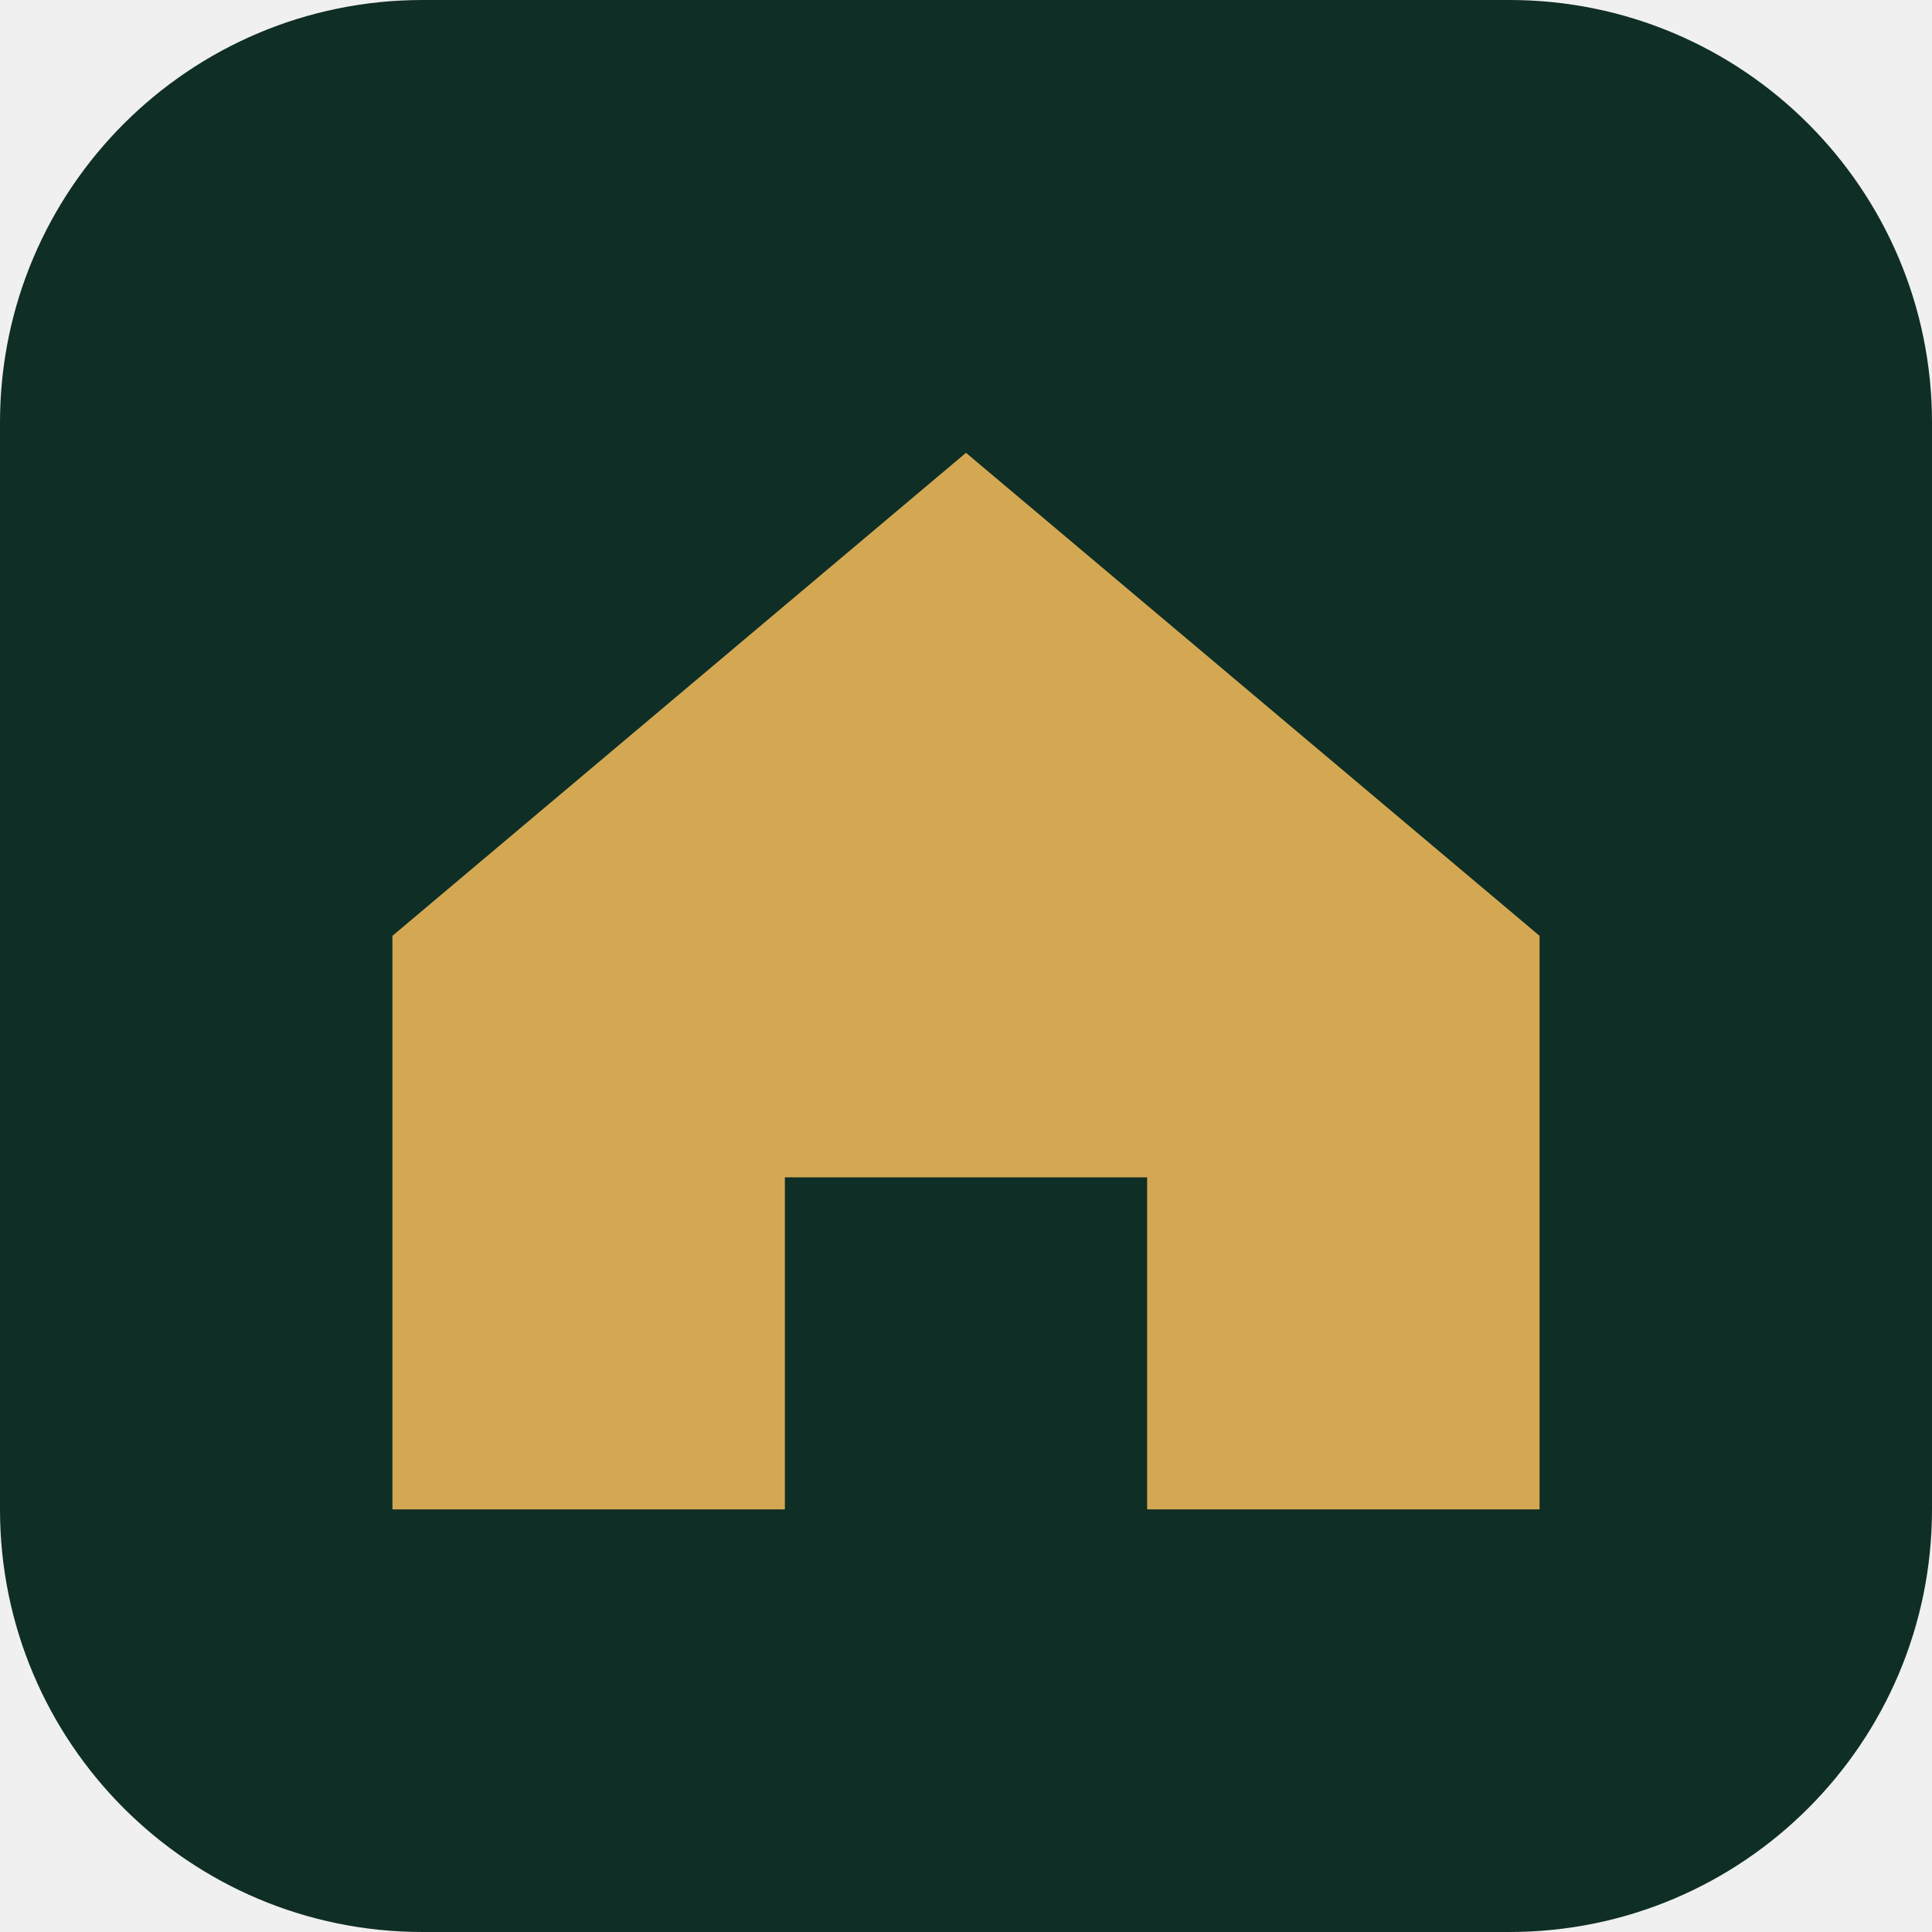
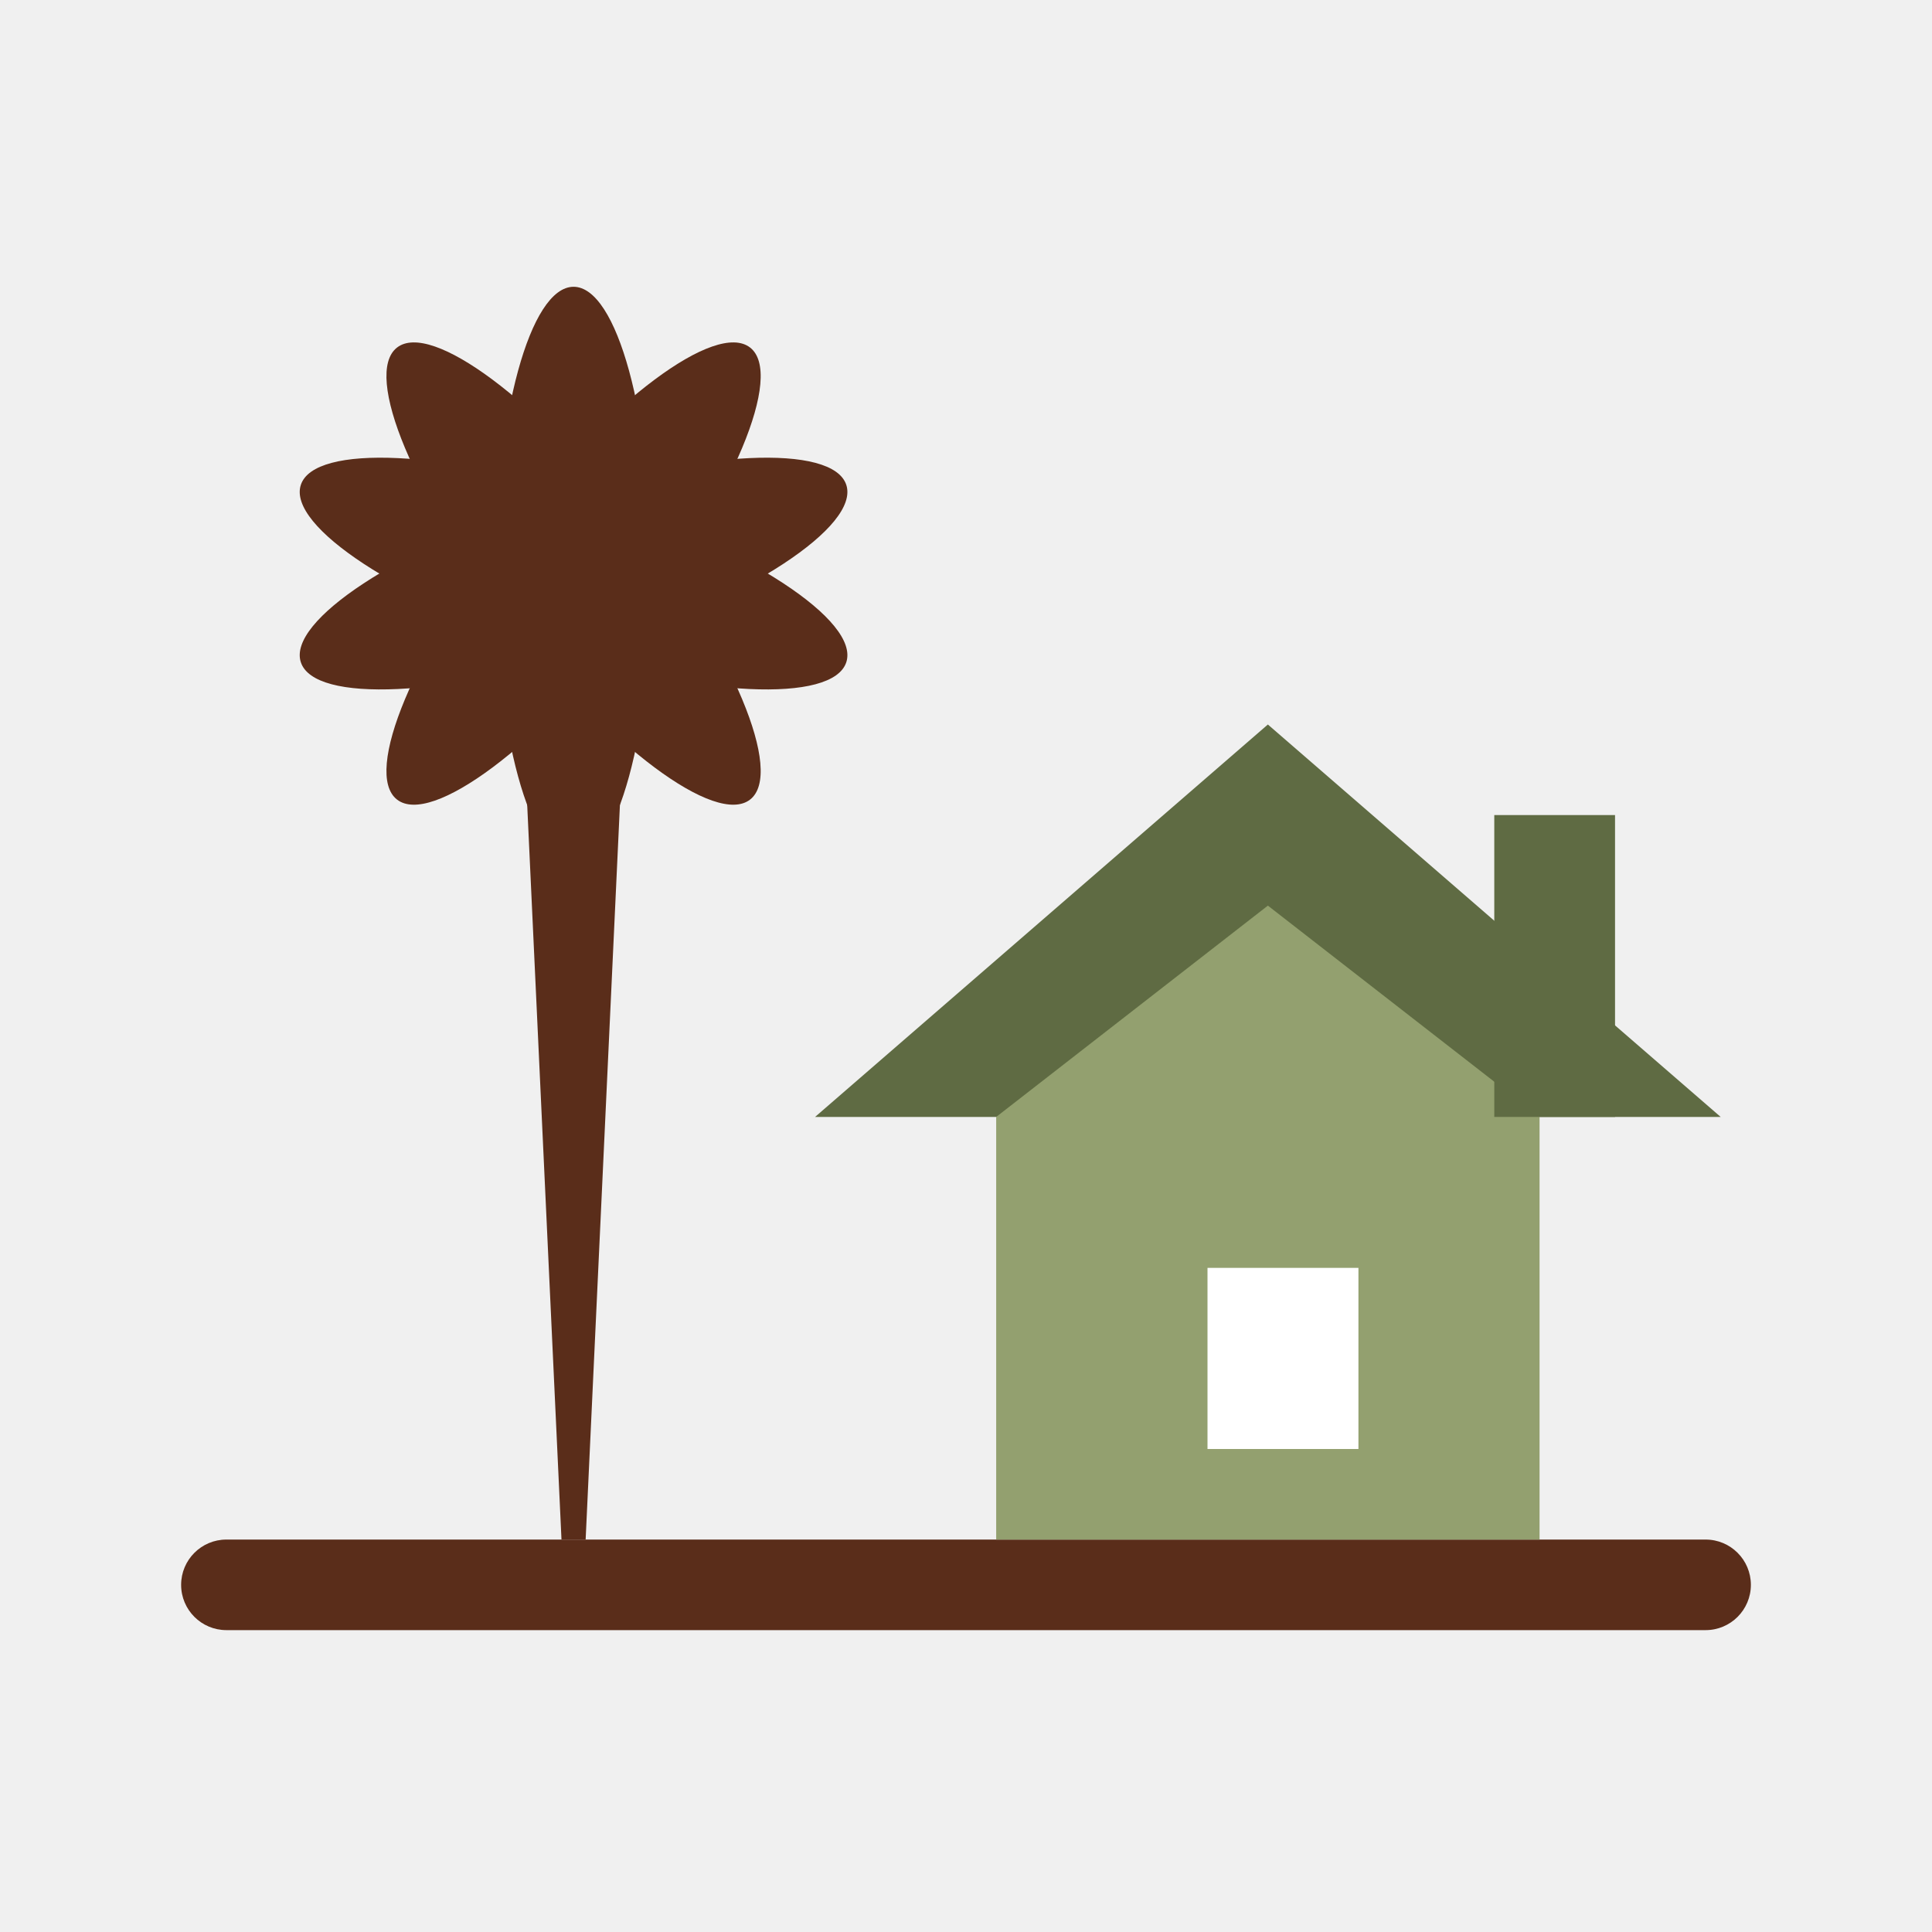
<svg xmlns="http://www.w3.org/2000/svg" viewBox="0 0 64 64" width="64" height="64" role="img" aria-label="Yaal Nilam">
-   <rect width="64" height="64" rx="14" fill="#0F2E25" />
-   <path d="M32 15 L51 31 V50 H38 V39 H26 V50 H13 V31 Z" fill="#D4A853" />
+   <rect x="6" y="51" width="52" height="3" rx="1.5" fill="#5a2d1a" />
+   <path d="M27 37 L42 24 L57 37 Z" fill="#5f6b43" />
+   <path d="M33 37 L42 30 L51 37 V51 H33 Z" fill="#93a06f" />
+   <rect x="49.5" y="27" width="4" height="10" fill="#5f6b43" />
+   <rect x="40" y="42" width="5" height="6" fill="#ffffff" />
+   <g fill="#5a2d1a">
+     <path d="M18.6 51 L17.2 21 H20.8 L19.4 51 Z" />
+     <g>
+       <ellipse cx="19" cy="19" rx="2.6" ry="9.5" />
+       <ellipse cx="19" cy="19" rx="2.6" ry="9.5" transform="rotate(38 19 19)" />
+       <ellipse cx="19" cy="19" rx="2.6" ry="9.5" transform="rotate(-38 19 19)" />
+       <ellipse cx="19" cy="19" rx="2.6" ry="9.5" transform="rotate(72 19 19)" />
+       <ellipse cx="19" cy="19" rx="2.6" ry="9.5" transform="rotate(-72 19 19)" />
+       <circle cx="19" cy="19" r="3" />
+     </g>
+   </g>
</svg>
